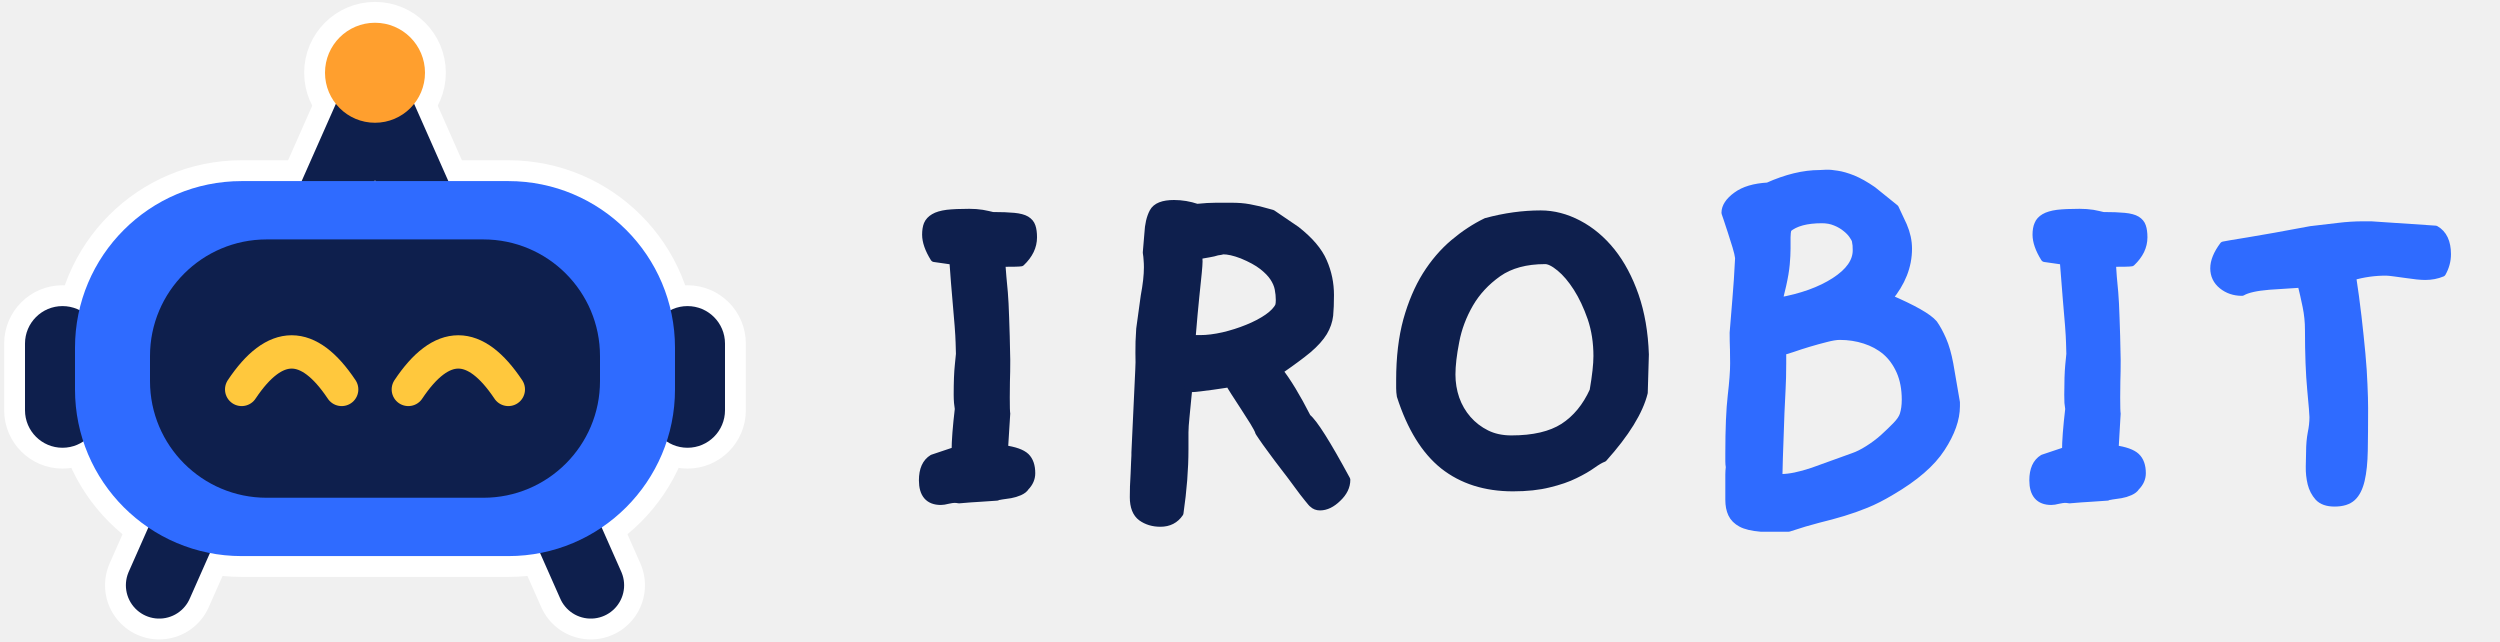
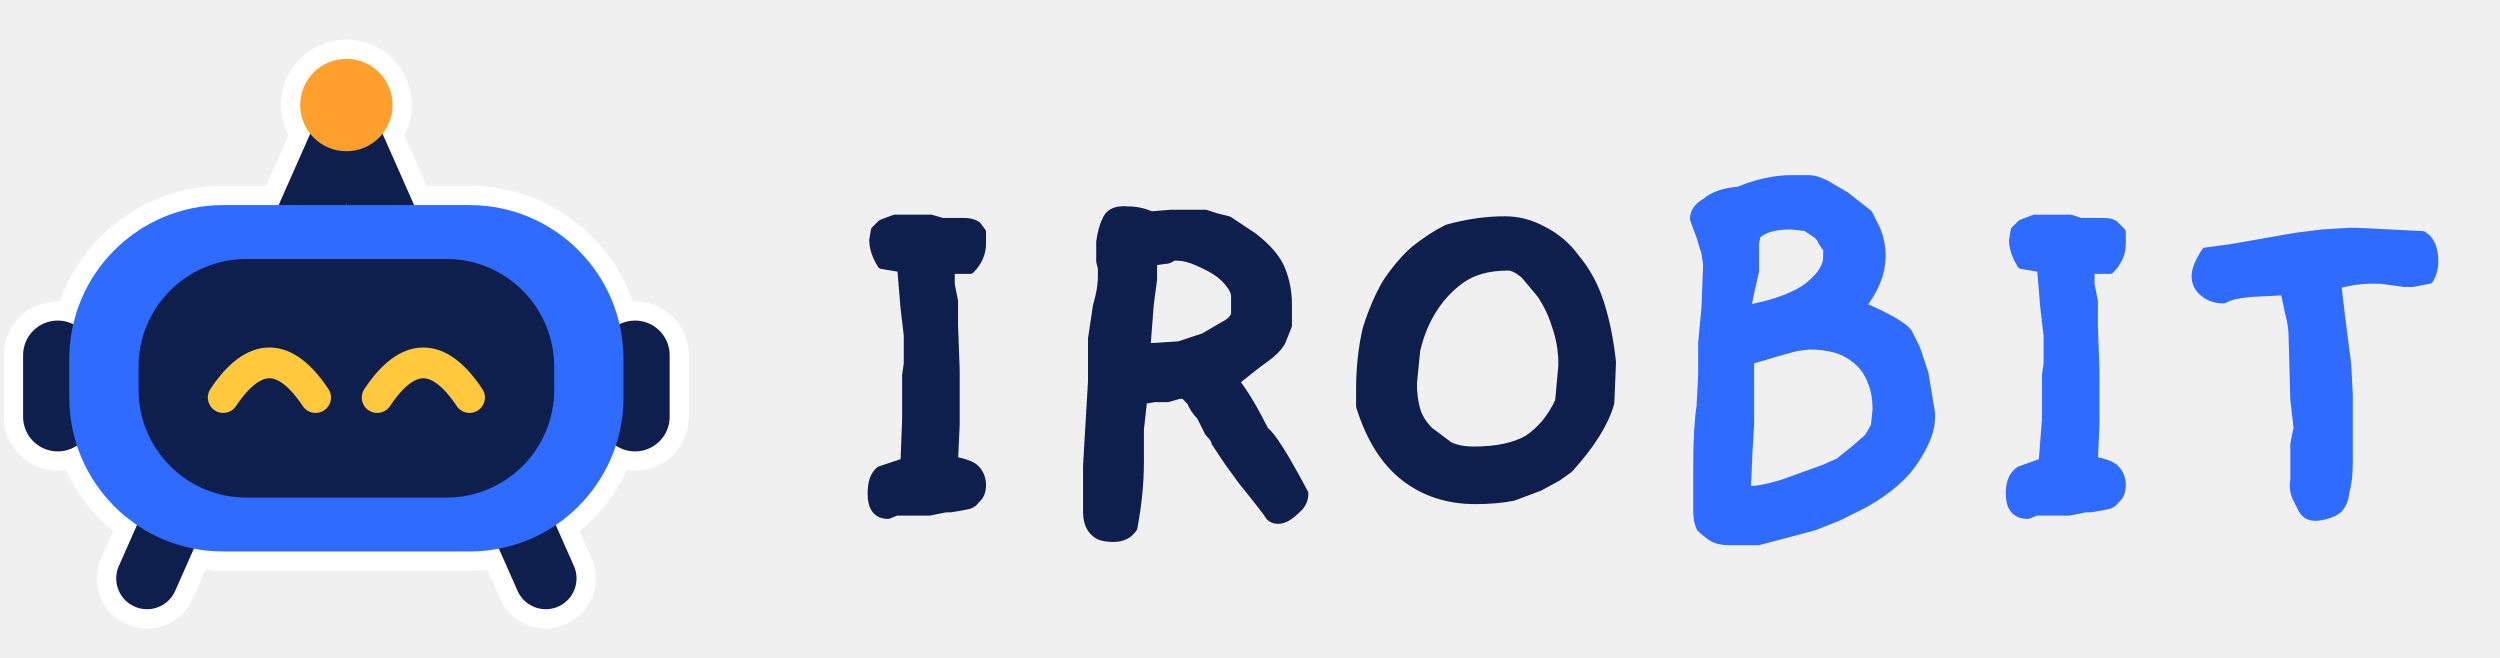
- <svg xmlns="http://www.w3.org/2000/svg" viewBox="0 0 156 40" role="img" aria-label="IROBIT">
-   <view id="wordmark" viewBox="56 0 99 40" preserveAspectRatio="xMinYMid meet" />
-   <view id="symbol" viewBox="0 0 48 40" preserveAspectRatio="xMidYMid meet" />
-   <g transform="translate(0 10) scale(0.26) translate(-10 -57)">
-     <g stroke="#FFFFFF" stroke-width="10" fill="#FFFFFF" stroke-linejoin="round">
+ <svg xmlns="http://www.w3.org/2000/svg" aria-label="IROBIT" viewBox="0 0 152 40">
+   <view id="wordmark" preserveAspectRatio="xMinYMid meet" viewBox="51 0 99 40" />
+   <view id="symbol" preserveAspectRatio="xMidYMid meet" viewBox="0 0 44 40" />
+   <g transform="translate(0 11.3) scale(0.234) translate(-10 -57)">
+     <g fill="#fff" stroke="#fff" stroke-linejoin="round" stroke-width="10">
      <circle cx="100" cy="36" r="12" />
-       <rect x="16" y="92" width="18" height="34" rx="9" />
-       <rect x="166" y="92" width="18" height="34" rx="9" />
-       <rect x="28" y="62" width="144" height="90" rx="40" />
+       <rect width="18" height="34" x="16" y="92" rx="9" />
+       <rect width="18" height="34" x="166" y="92" rx="9" />
+       <rect width="144" height="90" x="28" y="62" rx="40" />
    </g>
-     <line x1="100" y1="42" x2="48.21" y2="159" stroke="#FFFFFF" stroke-width="26" stroke-linecap="round" />
-     <line x1="100" y1="42" x2="151.79" y2="159" stroke="#FFFFFF" stroke-width="26" stroke-linecap="round" />
-     <line x1="100" y1="42" x2="48.21" y2="159" stroke="#0E1F4D" stroke-width="16" stroke-linecap="round" />
-     <line x1="100" y1="42" x2="151.79" y2="159" stroke="#0E1F4D" stroke-width="16" stroke-linecap="round" />
-     <circle cx="100" cy="36" r="12" fill="#FF9F2E" />
-     <rect x="16" y="92" width="18" height="34" rx="9" fill="#0E1F4D" />
-     <rect x="166" y="92" width="18" height="34" rx="9" fill="#0E1F4D" />
-     <rect x="28" y="62" width="144" height="90" rx="40" fill="#2F6BFF" />
-     <rect x="46" y="76" width="108" height="62" rx="28" fill="#0E1F4D" />
-     <path d="M68 112 Q80 94 92 112" stroke="#FFC83D" stroke-width="8" fill="none" stroke-linecap="round" />
-     <path d="M108 112 Q120 94 132 112" stroke="#FFC83D" stroke-width="8" fill="none" stroke-linecap="round" />
+     <path stroke="#fff" stroke-linecap="round" stroke-width="26" d="M100 42 48.2 159M100 42l51.8 117" />
+     <path stroke="#0e1f4d" stroke-linecap="round" stroke-width="16" d="M100 42 48.2 159M100 42l51.8 117" />
+     <circle cx="100" cy="36" r="12" fill="#ff9f2e" />
+     <rect width="18" height="34" x="16" y="92" fill="#0e1f4d" rx="9" />
+     <rect width="18" height="34" x="166" y="92" fill="#0e1f4d" rx="9" />
+     <rect width="144" height="90" x="28" y="62" fill="#2f6bff" rx="40" />
+     <rect width="108" height="62" x="46" y="76" fill="#0e1f4d" rx="28" />
+     <path fill="none" stroke="#ffc83d" stroke-linecap="round" stroke-width="8" d="M68 112q12-18 24 0m16 0q12-18 24 0" />
  </g>
-   <path d="M63.98 30.38L63.98 30.38Q63.88 30.55 63.61 30.67Q63.33 30.79 63.05 30.84Q62.76 30.89 62.50 30.92Q62.25 30.96 62.21 30.99L62.21 30.99Q61.77 31.02 61.19 31.06Q60.61 31.09 59.83 31.16L59.83 31.16Q59.73 31.13 59.56 31.13L59.56 31.13Q59.42 31.13 59.15 31.19Q58.88 31.26 58.71 31.26L58.71 31.26Q57.59 31.26 57.59 29.97L57.59 29.97Q57.59 28.98 58.20 28.61L58.20 28.61L59.63 28.13Q59.63 27.22 59.83 25.52L59.83 25.52Q59.80 25.35 59.78 25.13Q59.76 24.90 59.76 24.63L59.76 24.63Q59.76 23.44 59.83 22.80Q59.90 22.15 59.90 22.08L59.90 22.08Q59.90 21.78 59.88 21.38Q59.87 20.99 59.82 20.33Q59.76 19.67 59.68 18.68Q59.59 17.70 59.49 16.27L59.49 16.27L58.30 16.10Q57.79 15.28 57.79 14.64L57.79 14.64Q57.79 14.26 57.89 14.01Q58.00 13.75 58.29 13.58Q58.57 13.41 59.10 13.34Q59.63 13.28 60.48 13.28L60.48 13.28Q60.92 13.28 61.29 13.34Q61.67 13.41 61.94 13.48L61.94 13.48Q62.76 13.48 63.27 13.53Q63.78 13.58 64.03 13.73Q64.29 13.89 64.37 14.14Q64.46 14.40 64.46 14.81L64.46 14.81Q64.46 15.66 63.71 16.37L63.71 16.37Q63.57 16.40 62.48 16.40L62.48 16.40Q62.52 16.91 62.55 17.29Q62.59 17.66 62.64 18.26Q62.69 18.85 62.72 19.82Q62.76 20.79 62.79 22.46L62.79 22.46Q62.79 23.24 62.77 23.80Q62.76 24.36 62.76 24.80L62.76 24.80Q62.76 25.69 62.79 25.79L62.79 25.79L62.65 28.03Q63.64 28.17 64.00 28.51Q64.35 28.85 64.35 29.53L64.35 29.53Q64.35 30.00 63.98 30.38Z" fill="#0E1F4D" stroke="#0E1F4D" stroke-width="0.5" stroke-linejoin="round" />
-   <path d="M84.01 29.94L84.01 29.94Q84.01 30.55 83.46 31.07Q82.92 31.60 82.37 31.60L82.37 31.60Q82.10 31.60 81.93 31.43L81.93 31.43Q81.90 31.43 81.63 31.09Q81.35 30.75 80.98 30.24Q80.61 29.73 80.16 29.15Q79.72 28.58 79.35 28.07Q78.97 27.56 78.75 27.23Q78.53 26.91 78.57 26.94L78.57 26.94Q78.50 26.74 78.23 26.30Q77.95 25.86 77.63 25.36Q77.31 24.87 77.04 24.45Q76.76 24.02 76.73 23.92L76.73 23.92Q76.66 23.92 76.36 23.97Q76.05 24.02 75.68 24.07Q75.30 24.12 74.91 24.17Q74.52 24.22 74.32 24.22L74.32 24.22L74.15 24.22Q74.04 25.28 73.98 25.96Q73.91 26.64 73.91 26.98L73.91 26.98L73.91 28.03Q73.91 29.87 73.60 32.01L73.60 32.01Q73.19 32.62 72.41 32.62L72.41 32.62Q71.73 32.62 71.24 32.27Q70.75 31.91 70.75 31.02L70.75 31.02Q70.75 30.75 70.76 30.36Q70.78 29.97 70.80 29.56Q70.81 29.15 70.83 28.83Q70.85 28.51 70.85 28.41L70.85 28.41L70.85 28.24L71.09 23.10Q71.12 22.66 71.10 22.01Q71.09 21.37 71.15 20.52L71.15 20.52L71.43 18.48Q71.63 17.42 71.63 16.68L71.63 16.68Q71.63 16.44 71.61 16.22Q71.60 16.00 71.56 15.76L71.56 15.76Q71.56 15.76 71.66 14.57L71.66 14.57Q71.70 13.75 71.97 13.24Q72.24 12.73 73.26 12.73L73.26 12.73Q73.98 12.73 74.69 12.97L74.69 12.97Q75.37 12.90 75.90 12.90Q76.42 12.90 76.80 12.90L76.80 12.90Q77.14 12.90 77.41 12.92Q77.68 12.94 77.95 12.99Q78.23 13.04 78.57 13.12Q78.91 13.21 79.38 13.34L79.38 13.34L80.88 14.36Q82.14 15.35 82.56 16.34Q82.99 17.32 82.99 18.41L82.99 18.41Q82.99 19.16 82.94 19.68Q82.88 20.21 82.58 20.72Q82.27 21.23 81.63 21.78Q80.98 22.32 79.79 23.14L79.79 23.14Q80.57 24.12 81.56 26.06L81.56 26.06Q82.17 26.54 84.01 29.94ZM79.82 19.09L79.82 19.09Q79.86 18.95 79.86 18.72L79.86 18.72Q79.86 18.38 79.79 18.02Q79.72 17.66 79.48 17.30Q79.25 16.95 78.79 16.59Q78.33 16.23 77.51 15.89L77.51 15.89Q76.80 15.62 76.32 15.62L76.32 15.62Q76.19 15.66 75.95 15.69L75.95 15.69Q75.74 15.76 75.44 15.81Q75.13 15.86 74.76 15.93L74.76 15.93Q74.79 16.13 74.79 16.32Q74.79 16.51 74.74 17.02Q74.69 17.53 74.59 18.48Q74.49 19.43 74.35 21.13L74.35 21.13Q74.49 21.16 74.62 21.16Q74.76 21.16 74.89 21.16L74.89 21.16Q75.54 21.16 76.34 20.98Q77.14 20.79 77.85 20.50Q78.57 20.21 79.11 19.84Q79.65 19.46 79.82 19.09Z" fill="#0E1F4D" stroke="#0E1F4D" stroke-width="0.5" stroke-linejoin="round" />
-   <path d="M102.64 22.12L102.57 24.50Q102.13 26.26 100.05 28.58L100.05 28.58Q99.78 28.68 99.36 28.98Q98.93 29.29 98.27 29.61Q97.61 29.94 96.65 30.17Q95.70 30.41 94.41 30.41L94.41 30.41Q91.83 30.41 90.09 29.04Q88.36 27.66 87.41 24.70L87.41 24.70Q87.37 24.46 87.37 24.22Q87.37 23.99 87.37 23.71L87.37 23.71Q87.37 21.61 87.81 19.99Q88.26 18.38 89.00 17.19Q89.75 16.00 90.72 15.18Q91.69 14.36 92.74 13.85L92.74 13.85Q94.48 13.38 96.14 13.38L96.14 13.38Q97.33 13.38 98.49 13.99Q99.65 14.60 100.55 15.72Q101.45 16.85 102.01 18.46Q102.57 20.08 102.64 22.12L102.64 22.12ZM99.44 24.39L99.44 24.39Q99.68 23 99.68 22.22L99.68 22.22Q99.68 20.93 99.31 19.84Q98.93 18.75 98.42 17.95Q97.91 17.15 97.35 16.69Q96.79 16.23 96.42 16.23L96.42 16.23Q94.61 16.23 93.47 17.03Q92.34 17.83 91.69 18.95Q91.04 20.08 90.81 21.30Q90.57 22.52 90.57 23.37L90.57 23.37Q90.57 24.16 90.82 24.89Q91.08 25.62 91.57 26.18Q92.06 26.74 92.74 27.08Q93.42 27.42 94.31 27.42L94.31 27.42Q96.38 27.42 97.57 26.66Q98.76 25.89 99.44 24.39Z" fill="#0E1F4D" stroke="#0E1F4D" stroke-width="0.5" stroke-linejoin="round" />
-   <path d="M121.64 22.73L122.05 25.11L122.05 25.35Q122.05 26.54 121.13 27.95Q120.22 29.36 118.01 30.65L118.01 30.65Q117.16 31.16 116.44 31.45Q115.73 31.74 115.00 31.96Q114.27 32.18 113.45 32.38Q112.63 32.59 111.61 32.93L111.61 32.93L109.88 32.93Q109.06 32.86 108.66 32.64Q108.25 32.42 108.08 32.06Q107.91 31.70 107.91 31.19Q107.91 30.68 107.91 30.00L107.91 30.00Q107.91 29.80 107.91 29.60Q107.91 29.39 107.94 29.15L107.94 29.15Q107.91 28.98 107.91 28.78Q107.91 28.58 107.91 28.30L107.91 28.30Q107.91 25.99 108.06 24.70Q108.21 23.41 108.21 22.69L108.21 22.69Q108.21 22.29 108.20 21.81Q108.18 21.33 108.18 20.76L108.18 20.76Q108.25 19.84 108.35 18.68Q108.45 17.53 108.52 16.10L108.52 16.10Q108.49 15.83 108.35 15.37Q108.21 14.91 108.06 14.45Q107.91 13.99 107.79 13.63Q107.67 13.28 107.67 13.28L107.67 13.28Q107.67 12.73 108.37 12.22Q109.06 11.71 110.32 11.64L110.32 11.64Q112.06 10.86 113.55 10.86L113.55 10.86Q113.69 10.86 113.96 10.84Q114.23 10.83 114.64 10.90Q115.05 10.96 115.61 11.18Q116.17 11.41 116.85 11.88L116.85 11.88L118.24 13.00L118.75 14.09Q119.06 14.81 119.06 15.52L119.06 15.52Q119.06 17.15 117.84 18.61L117.84 18.61Q120.15 19.60 120.66 20.21L120.66 20.21Q120.93 20.59 121.20 21.20Q121.47 21.81 121.64 22.73L121.64 22.73ZM115.80 14.98L115.80 14.98Q115.76 14.87 115.61 14.65Q115.46 14.43 115.18 14.21Q114.91 13.99 114.54 13.84Q114.16 13.68 113.69 13.68L113.69 13.68Q112.23 13.68 111.55 14.26L111.55 14.26Q111.48 14.50 111.48 14.81Q111.48 15.11 111.48 15.52Q111.48 15.93 111.43 16.49Q111.38 17.05 111.21 17.80L111.21 17.80Q111.00 18.61 111.00 18.82L111.00 18.82Q113.14 18.44 114.50 17.56Q115.86 16.68 115.86 15.62L115.86 15.62Q115.86 15.45 115.85 15.30Q115.83 15.15 115.80 14.98ZM118.79 25.89L118.79 25.89Q118.92 25.48 118.92 24.94L118.92 24.94Q118.92 23.92 118.58 23.15Q118.24 22.39 117.68 21.91Q117.12 21.44 116.37 21.20Q115.63 20.96 114.81 20.96L114.81 20.96Q114.47 20.96 113.94 21.10Q113.42 21.23 112.85 21.40Q112.29 21.57 111.83 21.73Q111.38 21.88 111.21 21.91L111.21 21.91L111.21 22.69Q111.21 23.61 111.17 24.31Q111.14 25.01 111.10 25.77Q111.07 26.54 111.04 27.49Q111.00 28.44 110.97 29.83L110.97 29.83L111.14 29.83Q111.92 29.83 113.11 29.43L113.11 29.43L115.66 28.51Q116.07 28.37 116.58 28.05Q117.09 27.73 117.53 27.34Q117.97 26.94 118.33 26.57Q118.69 26.20 118.79 25.89Z" fill="#2F6BFF" stroke="#2F6BFF" stroke-width="0.5" stroke-linejoin="round" />
-   <path d="M133.27 30.38L133.27 30.38Q133.17 30.55 132.90 30.67Q132.63 30.79 132.34 30.84Q132.05 30.89 131.79 30.92Q131.54 30.96 131.50 30.99L131.50 30.99Q131.06 31.02 130.48 31.06Q129.91 31.09 129.12 31.16L129.12 31.16Q129.02 31.13 128.85 31.13L128.85 31.13Q128.72 31.13 128.44 31.19Q128.17 31.26 128.00 31.26L128.00 31.26Q126.88 31.26 126.88 29.97L126.88 29.97Q126.88 28.98 127.49 28.61L127.49 28.61L128.92 28.13Q128.92 27.22 129.12 25.52L129.12 25.52Q129.09 25.35 129.07 25.13Q129.06 24.90 129.06 24.63L129.06 24.63Q129.06 23.44 129.12 22.80Q129.19 22.15 129.19 22.08L129.19 22.08Q129.19 21.78 129.17 21.38Q129.16 20.99 129.11 20.33Q129.06 19.67 128.97 18.68Q128.89 17.70 128.78 16.27L128.78 16.27L127.59 16.10Q127.08 15.28 127.08 14.64L127.08 14.64Q127.08 14.26 127.19 14.01Q127.29 13.75 127.58 13.58Q127.87 13.41 128.39 13.34Q128.92 13.28 129.77 13.28L129.77 13.28Q130.21 13.28 130.59 13.34Q130.96 13.41 131.23 13.48L131.23 13.48Q132.05 13.48 132.56 13.53Q133.07 13.58 133.32 13.73Q133.58 13.89 133.66 14.14Q133.75 14.40 133.75 14.81L133.75 14.81Q133.75 15.66 133 16.37L133 16.37Q132.86 16.40 131.78 16.40L131.78 16.40Q131.81 16.91 131.84 17.29Q131.88 17.66 131.93 18.26Q131.98 18.85 132.01 19.82Q132.05 20.79 132.08 22.46L132.08 22.46Q132.08 23.24 132.06 23.80Q132.05 24.36 132.05 24.80L132.05 24.80Q132.05 25.69 132.08 25.79L132.08 25.79L131.95 28.03Q132.93 28.17 133.29 28.51Q133.65 28.85 133.65 29.53L133.65 29.53Q133.65 30.00 133.27 30.38Z" fill="#2F6BFF" stroke="#2F6BFF" stroke-width="0.5" stroke-linejoin="round" />
-   <path d="M152.38 17.02L152.38 17.02Q151.90 17.22 151.33 17.22L151.33 17.22Q151.16 17.22 150.83 17.19Q150.51 17.15 150.14 17.10Q149.76 17.05 149.41 17.00Q149.05 16.95 148.88 16.95L148.88 16.95Q147.79 16.95 146.77 17.25L146.77 17.25Q146.97 18.55 147.11 19.77Q147.25 20.99 147.35 22.06Q147.45 23.14 147.48 24.00Q147.52 24.87 147.52 25.48L147.52 25.48Q147.52 27.01 147.50 28.12Q147.48 29.22 147.31 29.95Q147.14 30.68 146.77 31.02Q146.40 31.36 145.68 31.36L145.68 31.36Q145.00 31.36 144.68 31.01Q144.36 30.65 144.24 30.16Q144.12 29.66 144.13 29.12Q144.15 28.58 144.15 28.20L144.15 28.20Q144.15 27.56 144.25 27.03Q144.36 26.50 144.36 26.03L144.36 26.03Q144.36 25.79 144.22 24.31Q144.08 22.83 144.08 20.59L144.08 20.59Q144.08 19.84 143.93 19.11Q143.78 18.38 143.61 17.70L143.61 17.70L141.60 17.83Q140.38 17.93 139.90 18.21L139.90 18.21Q139.19 18.21 138.68 17.80Q138.17 17.39 138.17 16.74L138.17 16.74Q138.17 16.10 138.75 15.32L138.75 15.32Q138.92 15.28 140.28 15.06Q141.64 14.84 144.19 14.36L144.19 14.36L145.89 14.16Q146.70 14.06 147.45 14.06L147.45 14.06L147.96 14.06L151.97 14.33Q152.69 14.74 152.69 15.86L152.69 15.86Q152.69 16.47 152.38 17.02Z" fill="#2F6BFF" stroke="#2F6BFF" stroke-width="0.5" stroke-linejoin="round" />
+   <path fill="#0e1f4d" stroke="#0e1f4d" stroke-linejoin="round" stroke-width=".5" d="M59.3 30.4q-.1.2-.4.3l-.5.1-.6.1h-.3l-1 .2h-2l-.5.2q-1 0-1-1.3 0-1 .5-1.4l1.5-.5.1-2.6v-2.7l.1-.7v-1.7l-.2-1.7-.2-2.4-1.2-.2q-.5-.8-.5-1.5l.1-.6.4-.4.8-.3h2.2l.7.2h1.3q.5 0 .8.2l.3.4v.7q0 .9-.7 1.6h-1.2v.9l.2 1v1.5l.1 2.7v3.3L58 28q1 .2 1.3.5.4.4.4 1t-.4.9Zm20-.4q0 .6-.5 1-.6.6-1.1.6-.3 0-.5-.2l-.2-.3-.7-.9-.8-1-.8-1.1-.6-.9-.2-.3q0-.2-.4-.6l-.5-1q-.4-.4-.6-.9L72 24h-.3l-.7.2h-.8l-.6.1h-.1l-.2 1.8v2q0 1.9-.4 4-.4.6-1.2.6t-1.1-.3q-.5-.4-.5-1.3v-2.8l.3-5.1v-2.6l.3-2q.3-1 .3-1.8v-.5l-.1-.4v-1.2q.1-.8.4-1.4t1.3-.5q.7 0 1.4.3l1.2-.1h2.1l.6.2.8.2 1.5 1q1.3 1 1.7 2t.4 2.1v1.3l-.4 1q-.3.5-1 1t-1.8 1.4q.8 1 1.8 3 .6.4 2.4 3.8Zm-4.2-11v-1q0-.3-.3-.7t-.7-.7-1.3-.7q-.7-.3-1.2-.3h-.3q-.2.2-.5.2l-.7.1V17l-.2 1.5-.2 2.6h.5l1.5-.1 1.5-.5 1.2-.7q.6-.3.7-.7ZM98 22.1l-.1 2.4q-.5 1.8-2.5 4l-.7.5-1.1.6-1.6.6q-1 .2-2.3.2-2.5 0-4.3-1.4t-2.7-4.3v-1q0-2 .4-3.7.5-1.6 1.2-2.8.8-1.2 1.7-2 1-.8 2-1.3 1.8-.5 3.5-.5 1.2 0 2.3.6 1.2.6 2 1.7 1 1.2 1.5 2.8T98 22Zm-3.2 2.3.2-2.2q0-1.3-.4-2.4-.3-1-.9-1.9l-1-1.2q-.6-.5-1-.5-1.8 0-2.9.8T87 19q-.6 1-.9 2.3l-.2 2q0 .9.2 1.6t.8 1.3l1.2.9q.6.3 1.5.3 2.1 0 3.3-.7 1.2-.8 1.9-2.3Z" />
+   <path fill="#2f6bff" stroke="#2f6bff" stroke-linejoin="round" stroke-width=".5" d="m117 22.7.4 2.4v.3q0 1.1-1 2.6-.9 1.4-3 2.6l-1.6.8-1.5.6-1.5.4-1.9.5h-1.7q-.8 0-1.2-.3t-.6-.5q-.2-.4-.2-1v-2.8q0-2.3.2-3.6l.1-2v-1.9l.2-2.1.1-2.6-.1-.7-.3-1-.3-.8-.1-.3q0-.6.7-1 .7-.6 2-.7 1.7-.7 3.2-.7h1.1q.4 0 1 .3l1.2.7 1.4 1.1.5 1q.3.8.3 1.5 0 1.6-1.2 3.1 2.3 1 2.8 1.6l.5 1zm-6-7.7-.2-.3q-.1-.3-.4-.5l-.6-.4-.9-.1q-1.5 0-2.1.6l-.1.5v1.7l-.3 1.3-.2 1q2.2-.4 3.5-1.2 1.4-1 1.4-2V15Zm3 10.9.1-1q0-1-.3-1.7-.3-.8-.9-1.3t-1.3-.7-1.6-.2l-.8.1-1.1.3-1 .3-.7.2v3.9l-.1 1.7-.1 2.3h.2q.7 0 2-.4l2.5-.9.9-.4 1-.8.8-.7zm14.6 4.5q-.1.2-.4.3l-.5.1-.6.1h-.3l-1 .2h-2l-.5.2q-1.1 0-1.1-1.3 0-1 .6-1.4l1.4-.5.2-2.6v-2.7l.1-.7v-1.7l-.2-1.7-.2-2.4-1.2-.2q-.5-.8-.5-1.5l.1-.6.4-.4.8-.3h2.2l.6.2h1.4q.5 0 .7.2l.4.4v.7q0 .9-.7 1.6h-1.2v.9l.2 1v1.5l.1 2.7v3.3l-.1 2.2q1 .2 1.3.5.4.4.4 1t-.4.9ZM147.7 17l-1 .2h-.5l-.7-.1-.8-.1h-.5q-1 0-2.1.3l.3 2.5.3 2.3.1 1.9v4.1q0 1.1-.2 1.8-.1.8-.5 1.1t-1.1.4-1-.4l-.4-.8q-.2-.5-.1-1V27l.2-1-.2-1.7-.1-3.7q0-.8-.2-1.5l-.3-1.4-2 .1q-1.2.1-1.7.4-.7 0-1.2-.4t-.5-1 .6-1.5l1.5-.2 4-.7 1.6-.2 1.6-.1h.5l4 .2q.7.4.7 1.6 0 .6-.3 1.1Z" />
</svg>
